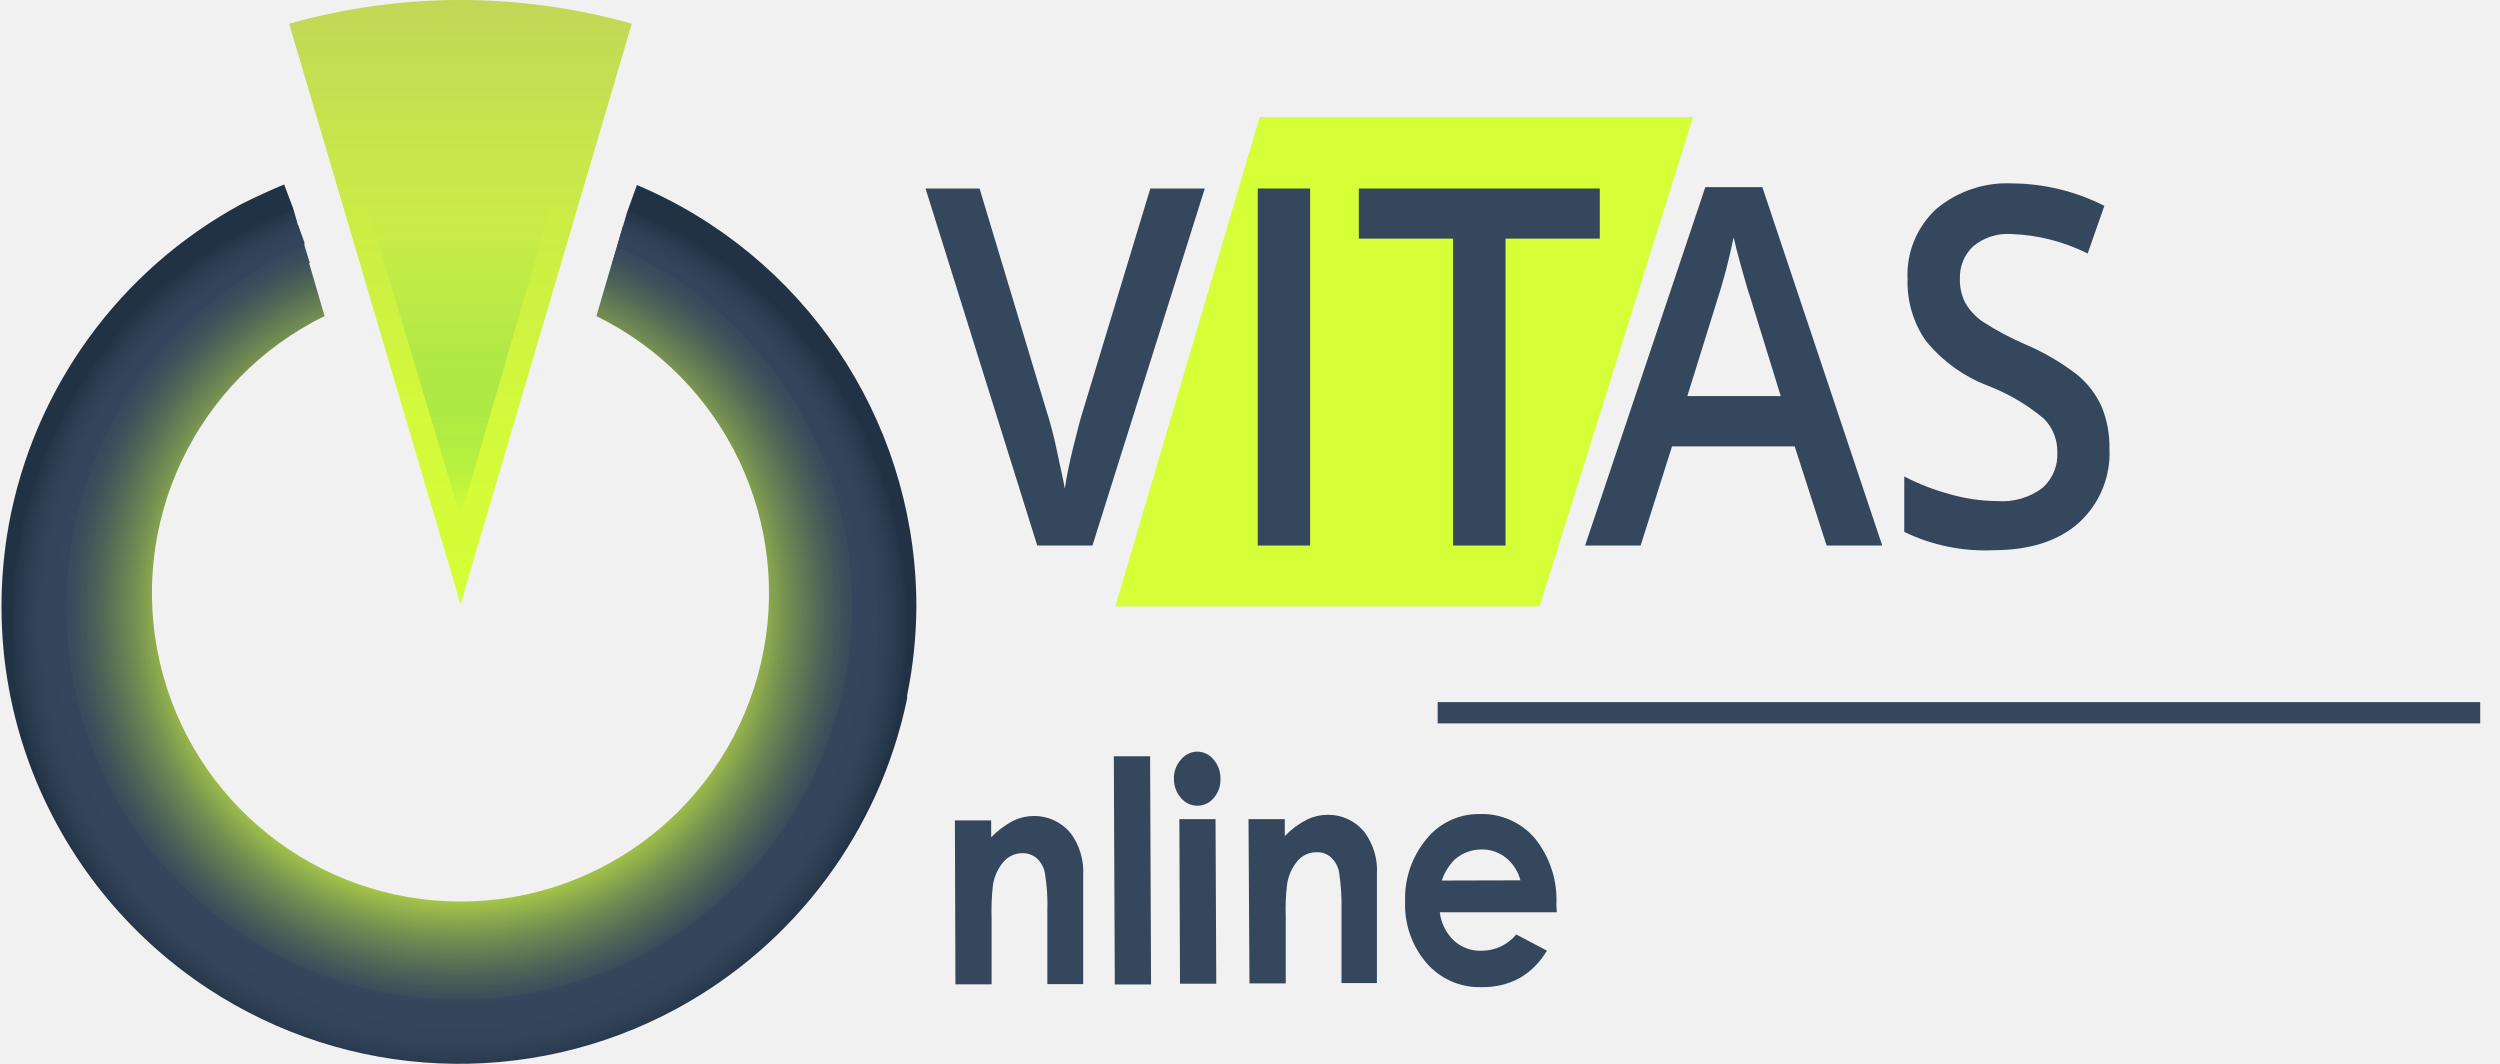
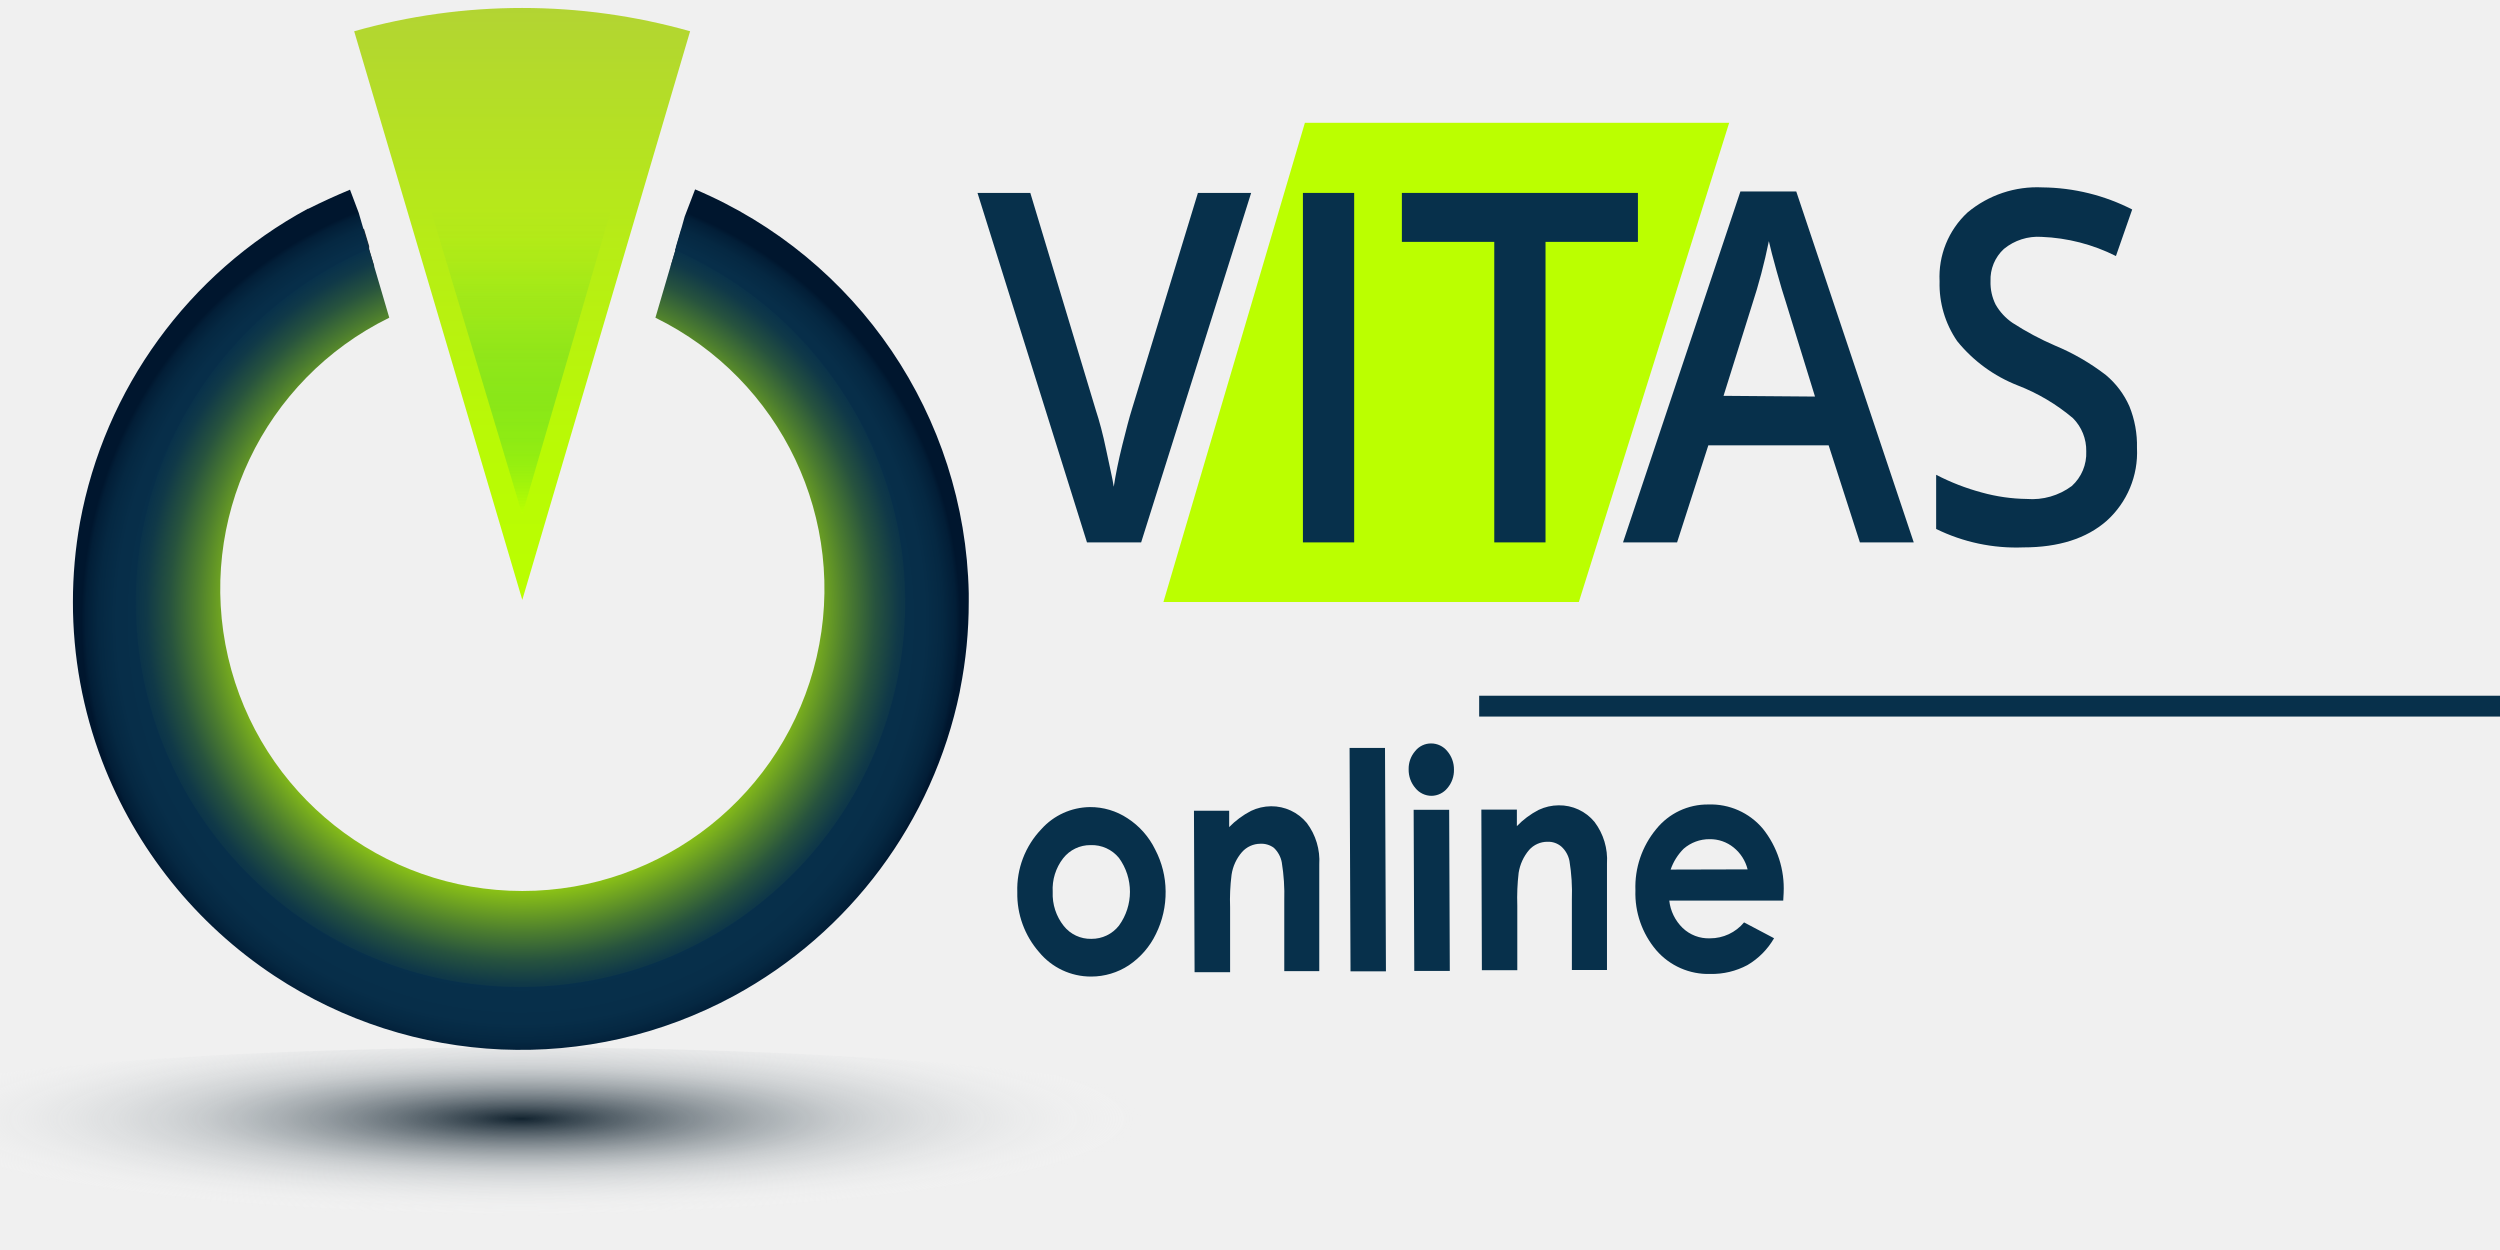
- <svg xmlns="http://www.w3.org/2000/svg" viewBox="0 0 235 100.01">
+ <svg xmlns="http://www.w3.org/2000/svg" id="b09b7ada-9851-4903-82c3-c1f35c55d00a" data-name="Logo VitasOnLine" viewBox="0 0 240 120">
  <defs>
-     <style>.faaf435f-2a8e-42ae-98c0-cc6b91a921b3{fill:#d0ff20;}.a5231a89-ae24-4e8e-ac7d-442b16502097{fill:#333;}.adb07117-d37b-42d9-91cf-9405ab5431d2{fill:none;}.ea5169da-545c-4763-ac66-3d627ba3932d{fill:url(#fd326037-da5b-4464-93c8-79e1b66ea020);}.ab560e29-c01f-4e55-ac76-915af3dc875d{fill:url(#b506348c-18bf-4e10-9eeb-f6faf1907054);}.b21ec250-7d82-40aa-aad5-0691e7b78902{fill:url(#a5be4f6c-b8c6-468c-b122-98ee7a9aa47c);}.a9b4a81e-969c-4907-89d6-26dd7ccac2a5{fill:url(#bbbcd52b-e929-4526-9215-567687b9bdb6);}.b04ef2e3-8703-4c28-9dfb-4fe0011a0d86{fill:#1f334b;}.ea94ac9b-ddd4-4aff-9f13-004a162dfc66{fill:#fff;opacity:0.1;}</style>
-     <radialGradient id="fd326037-da5b-4464-93c8-79e1b66ea020" cx="43.29" cy="57.54" r="37.61" gradientUnits="userSpaceOnUse">
-       <stop offset="0.63" stop-color="#d5ff2a" />
-       <stop offset="0.73" stop-color="#97ba35" />
-       <stop offset="0.82" stop-color="#63803f" />
-       <stop offset="0.9" stop-color="#3e5645" />
-       <stop offset="0.96" stop-color="#273c49" />
-       <stop offset="1" stop-color="#1f334b" />
+     <style>.bdeaf1c6-824b-41e3-be11-9acdf23d6933{fill:#bf0;}.fe2eaba4-58cc-42de-9b83-61de8800b05d{fill:url(#a617d6e6-a5eb-455f-966a-60e53f53cedb);}.b6847bd0-7d6a-4531-8837-f622ec09c1c8{fill:#303030;}.ff2a0dca-4e5d-4d25-86f8-aba15c9ac755{fill:none;}.a059c83c-070b-4cf1-81c5-5e679d4c7034{fill:url(#b4d8da44-b622-45b7-8beb-a8ee907b648c);}.b5ab8867-9119-44cb-b3b4-376564e3049f{fill:url(#b3658e2f-ce49-46c9-93be-fb0083a5d4f8);}.a1922fd7-add4-4693-9e97-3c83ea233e7b{fill:url(#ff96aee1-fb8b-4642-9dc0-f1c2c7e47bbf);}.f291dd92-8f71-42d8-b6e2-4ece9e8b1170{fill:url(#b8ce5d51-f9b4-4079-b8cf-05f472af7ee0);}.b72aa0f4-4ca4-4c00-98e0-0cb0fe540f5b{fill:#07304b;}</style>
+     <radialGradient id="a617d6e6-a5eb-455f-966a-60e53f53cedb" cx="16.38" cy="-489.05" r="42.66" gradientTransform="translate(26.94 215) scale(1.41 0.22)" gradientUnits="userSpaceOnUse">
+       <stop offset="0" stop-color="#12232f" />
+       <stop offset="0.53" stop-color="#9ba3a8" stop-opacity="0.42" />
+       <stop offset="1" stop-color="#fff" stop-opacity="0" />
    </radialGradient>
-     <radialGradient id="b506348c-18bf-4e10-9eeb-f6faf1907054" cx="43.14" cy="58.67" r="42.17" gradientUnits="userSpaceOnUse">
-       <stop offset="0.82" stop-color="#1f334b" />
-       <stop offset="0.93" stop-color="#1d3149" />
-       <stop offset="0.96" stop-color="#182b42" />
-       <stop offset="0.99" stop-color="#0f2137" />
-       <stop offset="1" stop-color="#0a1c31" />
+     <radialGradient id="b4d8da44-b622-45b7-8beb-a8ee907b648c" cx="50.15" cy="58.33" r="37.61" gradientUnits="userSpaceOnUse">
+       <stop offset="0.63" stop-color="#c2ff00" />
+       <stop offset="0.74" stop-color="#81b71a" />
+       <stop offset="0.83" stop-color="#4c7d2f" />
+       <stop offset="0.9" stop-color="#27533e" />
+       <stop offset="0.96" stop-color="#103948" />
+       <stop offset="1" stop-color="#07304b" />
    </radialGradient>
-     <linearGradient id="a5be4f6c-b8c6-468c-b122-98ee7a9aa47c" x1="43.29" y1="56.8" x2="43.29" y2="-1.56" gradientUnits="userSpaceOnUse">
-       <stop offset="0" stop-color="#d0ff20" />
-       <stop offset="0.28" stop-color="#cefa25" />
-       <stop offset="0.62" stop-color="#c6ea32" />
-       <stop offset="1" stop-color="#bbd147" />
+     <radialGradient id="b3658e2f-ce49-46c9-93be-fb0083a5d4f8" cx="50" cy="59.46" r="42.17" gradientUnits="userSpaceOnUse">
+       <stop offset="0.82" stop-color="#07304b" />
+       <stop offset="0.92" stop-color="#072e49" />
+       <stop offset="0.96" stop-color="#052842" />
+       <stop offset="0.99" stop-color="#021e37" />
+       <stop offset="1" stop-color="#00162e" />
+     </radialGradient>
+     <linearGradient id="ff96aee1-fb8b-4642-9dc0-f1c2c7e47bbf" x1="50.14" y1="57.59" x2="50.14" y2="-0.77" gradientUnits="userSpaceOnUse">
+       <stop offset="0" stop-color="#baff00" />
+       <stop offset="0.25" stop-color="#b9fa05" />
+       <stop offset="0.57" stop-color="#b7ed15" />
+       <stop offset="0.93" stop-color="#b3d72f" />
+       <stop offset="1" stop-color="#b2d235" />
    </linearGradient>
-     <linearGradient id="bbbcd52b-e929-4526-9215-567687b9bdb6" x1="43.15" y1="48.59" x2="43.15" y2="18.78" gradientUnits="userSpaceOnUse">
-       <stop offset="0" stop-color="#d0ff20" />
-       <stop offset="0.01" stop-color="#cefe21" stop-opacity="0.99" />
-       <stop offset="0.17" stop-color="#a4ea2e" stop-opacity="0.73" />
-       <stop offset="0.34" stop-color="#80d83a" stop-opacity="0.51" />
-       <stop offset="0.49" stop-color="#62ca43" stop-opacity="0.33" />
-       <stop offset="0.64" stop-color="#4bbf4a" stop-opacity="0.18" />
-       <stop offset="0.78" stop-color="#3ab750" stop-opacity="0.08" />
-       <stop offset="0.9" stop-color="#30b253" stop-opacity="0.02" />
-       <stop offset="1" stop-color="#2db054" stop-opacity="0" />
+     <linearGradient id="b8ce5d51-f9b4-4079-b8cf-05f472af7ee0" x1="50" y1="49.39" x2="50" y2="19.57" gradientUnits="userSpaceOnUse">
+       <stop offset="0" stop-color="#baff00" />
+       <stop offset="0.01" stop-color="#b8fe01" stop-opacity="0.99" />
+       <stop offset="0.17" stop-color="#88ea15" stop-opacity="0.73" />
+       <stop offset="0.34" stop-color="#5ed925" stop-opacity="0.51" />
+       <stop offset="0.49" stop-color="#3dca33" stop-opacity="0.33" />
+       <stop offset="0.64" stop-color="#22bf3e" stop-opacity="0.18" />
+       <stop offset="0.78" stop-color="#0fb746" stop-opacity="0.08" />
+       <stop offset="0.9" stop-color="#04b34a" stop-opacity="0.02" />
+       <stop offset="1" stop-color="#00b14c" stop-opacity="0" />
    </linearGradient>
  </defs>
-   <g id="e0413275-3848-432c-b772-a18e84bfcd10" data-name="Слой 2">
-     <g id="b66a8367-edc0-4af3-b537-5bc6f04af32d" data-name="Слой 1">
-       <polygon class="faaf435f-2a8e-42ae-98c0-cc6b91a921b3" points="118.41 11 159.15 11 144.72 57 104.84 57 118.41 11" />
-       <path class="a5231a89-ae24-4e8e-ac7d-442b16502097" d="M58.56,21.23l-.49,1.66,0,.05-.06.25s0,0,0,0l-.49,1.62A35.17,35.17,0,0,1,79,52.5a32.77,32.77,0,0,1,.31,4.66c0,19.43-16.23,35.25-36.19,35.25S7,76.59,7,57.16a34.51,34.51,0,0,1,1.12-8.77,35.27,35.27,0,0,1,21-23.68l-.5-1.63,0-.14,0-.15L28,21.12a38.52,38.52,0,0,0-4.34,70.05A40.89,40.89,0,0,0,60.18,92.4s.06,0,.09,0a38.54,38.54,0,0,0-1.71-71.13Z" />
-       <polyline class="adb07117-d37b-42d9-91cf-9405ab5431d2" points="29.05 24.71 28.55 23.08 28.52 22.94 28.48 22.79 28.46 22.79 27.98 21.12" />
-       <path class="adb07117-d37b-42d9-91cf-9405ab5431d2" d="M58.56,21.23l-.49,1.66,0,.05-.07.25s0,0,0,0l-.48,1.62" />
-       <path class="ea5169da-545c-4763-ac66-3d627ba3932d" d="M80.9,57.54a37.62,37.62,0,1,1-52.39-34.6l.54,1.77h0l1.46,5a29,29,0,1,0,25.55,0l1.43-4.87h0l.56-1.87A37.6,37.6,0,0,1,80.81,55C80.87,55.82,80.9,56.68,80.9,57.54Z" />
-       <path class="ab560e29-c01f-4e55-ac76-915af3dc875d" d="M86.13,56.14A43,43,0,0,0,59.87,17.39L58.93,20l-.29,1-.08.26-.49,1.66,0,.05-.06.25a36.93,36.93,0,1,1-29.44-.11l0-.14,0-.15L28,21.12l-.09-.26v-.05l-.36-1.24-.84-2.23c-1.37.57-2.69,1.18-4,1.83l0,0A43.14,43.14,0,0,0,.82,49.36s0,0,0,0A43.23,43.23,0,0,0,.14,57a42.71,42.71,0,0,0,2.8,15.26A43.26,43.26,0,0,0,19.49,92.89,42.94,42.94,0,0,0,63.6,94.82l0,0A43.12,43.12,0,0,0,85.27,65.66c0-.1,0-.19,0-.29A42.81,42.81,0,0,0,86.14,57C86.14,56.71,86.14,56.43,86.13,56.14Z" />
-       <path class="b21ec250-7d82-40aa-aad5-0691e7b78902" d="M43.29,56.8,59.39,2.23a59.27,59.27,0,0,0-32.21,0Z" />
-       <polygon class="a9b4a81e-969c-4907-89d6-26dd7ccac2a5" points="34.57 19.57 43.29 48.59 51.73 19.57 34.57 19.57" />
-       <path class="b04ef2e3-8703-4c28-9dfb-4fe0011a0d86" d="M108.13,17.72h5.12L102.69,51.28H97.5L87,17.72h5.08l6.28,20.87c.33,1,.68,2.28,1,3.84s.61,2.74.73,3.5c.17-1.16.45-2.51.82-4s.67-2.66.91-3.39Z" />
-       <path class="b04ef2e3-8703-4c28-9dfb-4fe0011a0d86" d="M118.23,51.28V17.72h4.92V51.28Z" />
-       <path class="b04ef2e3-8703-4c28-9dfb-4fe0011a0d86" d="M141.52,51.28h-4.93V22.43h-8.86V17.72h22.65v4.71h-8.86Z" />
-       <path class="b04ef2e3-8703-4c28-9dfb-4fe0011a0d86" d="M171.7,51.28l-3-9.32H157.17l-2.95,9.32H149L160.3,17.59h5.36l11.27,33.69Zm-4.31-14.05-2.82-9.13c-.21-.61-.5-1.58-.86-2.89s-.62-2.28-.75-2.89a56.63,56.63,0,0,1-1.63,6.17l-2.72,8.74Z" />
-       <path class="b04ef2e3-8703-4c28-9dfb-4fe0011a0d86" d="M198.29,42.17a8.85,8.85,0,0,1-2.91,7c-1.93,1.7-4.61,2.55-8,2.55A17.42,17.42,0,0,1,179,50V44.79a21.38,21.38,0,0,0,4.38,1.69,16.42,16.42,0,0,0,4.31.62A6.31,6.31,0,0,0,192,45.86a4.2,4.2,0,0,0,1.39-3.32,4.38,4.38,0,0,0-1.27-3.19,18.53,18.53,0,0,0-5.28-3.1A13.93,13.93,0,0,1,181,32a9.64,9.64,0,0,1-1.69-5.74A8.43,8.43,0,0,1,182,19.65a10.36,10.36,0,0,1,7.19-2.41,19.45,19.45,0,0,1,8.62,2.11l-1.57,4.48A17.31,17.31,0,0,0,189.1,22a5.08,5.08,0,0,0-3.63,1.16,4,4,0,0,0-1.24,3.06,4.72,4.72,0,0,0,.5,2.24,5.49,5.49,0,0,0,1.62,1.76,27.39,27.39,0,0,0,4.09,2.18,21.81,21.81,0,0,1,4.86,2.86,8.3,8.3,0,0,1,2.27,3A10,10,0,0,1,198.29,42.17Z" />
-       <rect class="b04ef2e3-8703-4c28-9dfb-4fe0011a0d86" x="135.14" y="66" width="98" height="2" />
-       <path class="b04ef2e3-8703-4c28-9dfb-4fe0011a0d86" d="M89.76,77.12h3.41v1.58a8.39,8.39,0,0,1,2.09-1.56,4.56,4.56,0,0,1,1.92-.44,4.45,4.45,0,0,1,3.44,1.59,6.07,6.07,0,0,1,1.2,4l0,10.22-3.37,0,0-6.78a18.83,18.83,0,0,0-.23-3.68,2.59,2.59,0,0,0-.77-1.38,2,2,0,0,0-1.34-.47,2.33,2.33,0,0,0-1.77.8,4.39,4.39,0,0,0-1,2.18,21,21,0,0,0-.13,3.14l0,6.21h-3.4Z" />
-       <path class="b04ef2e3-8703-4c28-9dfb-4fe0011a0d86" d="M104.7,71.09l3.41,0,.09,21.45h-3.41Z" />
-       <path class="b04ef2e3-8703-4c28-9dfb-4fe0011a0d86" d="M112.53,70.65a2,2,0,0,1,1.54.74,2.63,2.63,0,0,1,.65,1.79A2.57,2.57,0,0,1,114.1,75a2,2,0,0,1-1.52.74A2,2,0,0,1,111,75a2.68,2.68,0,0,1-.65-1.81,2.53,2.53,0,0,1,.63-1.75A2,2,0,0,1,112.53,70.65ZM110.86,77h3.4l.07,15.47-3.41,0Z" />
-       <path class="b04ef2e3-8703-4c28-9dfb-4fe0011a0d86" d="M117.36,77l3.41,0v1.59a7.94,7.94,0,0,1,2.1-1.56,4.49,4.49,0,0,1,1.92-.44,4.38,4.38,0,0,1,3.44,1.59,6,6,0,0,1,1.2,4l0,10.23H126.1l0-6.77a20.56,20.56,0,0,0-.23-3.68,2.57,2.57,0,0,0-.77-1.38,1.9,1.9,0,0,0-1.34-.47,2.32,2.32,0,0,0-1.77.79,4.47,4.47,0,0,0-1,2.19,19.54,19.54,0,0,0-.13,3.14l0,6.21h-3.41Z" />
-       <path class="b04ef2e3-8703-4c28-9dfb-4fe0011a0d86" d="M146.34,85.75l-11,0a4.38,4.38,0,0,0,1.28,2.62,3.64,3.64,0,0,0,2.63,1,4.24,4.24,0,0,0,3.28-1.53l2.88,1.52a7.19,7.19,0,0,1-2.56,2.58,7.26,7.26,0,0,1-3.56.85,6.56,6.56,0,0,1-5.21-2.28,8.39,8.39,0,0,1-2-5.74,8.71,8.71,0,0,1,2-5.89,6.3,6.3,0,0,1,5-2.36,6.53,6.53,0,0,1,5.22,2.31,9.17,9.17,0,0,1,2,6.18Zm-3.42-3a4,4,0,0,0-1.34-2.1,3.53,3.53,0,0,0-2.31-.8,3.8,3.8,0,0,0-2.5.92,5.07,5.07,0,0,0-1.24,2Z" />
-       <rect class="ea94ac9b-ddd4-4aff-9f13-004a162dfc66" y="0.01" width="235" height="100" />
-     </g>
-   </g>
+   <polygon class="bdeaf1c6-824b-41e3-be11-9acdf23d6933" points="125.27 11.79 166 11.79 151.57 57.79 111.69 57.79 125.27 11.79" />
+   <ellipse class="fe2eaba4-58cc-42de-9b83-61de8800b05d" cx="50" cy="108.78" rx="70" ry="8.22" />
+   <path class="b6847bd0-7d6a-4531-8837-f622ec09c1c8" d="M65.42,22l-.49,1.66,0,.05-.07.25s0,0,0,0l-.48,1.62A35.17,35.17,0,0,1,85.88,53.29,34.3,34.3,0,0,1,86.19,58C86.19,77.38,70,93.2,50,93.2S13.81,77.38,13.81,58a34.51,34.51,0,0,1,1.12-8.77,35.28,35.28,0,0,1,21-23.68l-.49-1.63,0-.14,0-.15-.5-1.67A38.52,38.52,0,0,0,30.5,92,40.89,40.89,0,0,0,67,93.19l.09,0A38.54,38.54,0,0,0,65.42,22Z" />
+   <polyline class="ff2a0dca-4e5d-4d25-86f8-aba15c9ac755" points="35.9 25.5 35.41 23.87 35.37 23.73 35.33 23.58 35.32 23.58 34.83 21.91" />
+   <path class="ff2a0dca-4e5d-4d25-86f8-aba15c9ac755" d="M65.42,22l-.49,1.66,0,.05-.07.25s0,0,0,0l-.48,1.62" />
+   <path class="a059c83c-070b-4cf1-81c5-5e679d4c7034" d="M87.76,58.33a37.62,37.62,0,1,1-52.39-34.6l.53,1.77h0l1.47,5a29,29,0,1,0,25.55,0l1.43-4.87h0l.56-1.87a37.63,37.63,0,0,1,22.76,32C87.73,56.61,87.76,57.47,87.76,58.33Z" />
+   <path class="b5ab8867-9119-44cb-b3b4-376564e3049f" d="M93,56.93A43.05,43.05,0,0,0,66.73,18.18l-1,2.61-.28,1-.08.26-.49,1.66,0,.05-.07.25a36.93,36.93,0,1,1-29.43-.11l0-.14,0-.15-.5-1.67-.08-.26v0l-.36-1.24-.84-2.23c-1.37.57-2.7,1.18-4,1.83l-.05,0A43.13,43.13,0,0,0,7.68,50.15s0,0,0,0A43.23,43.23,0,0,0,7,57.79,42.71,42.71,0,0,0,9.8,73.05,43.24,43.24,0,0,0,26.34,93.68a42.94,42.94,0,0,0,44.11,1.93l0,0A43.15,43.15,0,0,0,92.13,66.45a2.93,2.93,0,0,1,.05-.29A42.81,42.81,0,0,0,93,57.79C93,57.5,93,57.22,93,56.93Z" />
+   <path class="a1922fd7-add4-4693-9e97-3c83ea233e7b" d="M50.14,57.59,66.25,3A59.27,59.27,0,0,0,34,3Z" />
+   <polygon class="f291dd92-8f71-42d8-b6e2-4ece9e8b1170" points="41.42 20.37 50.14 49.39 58.59 20.37 41.42 20.37" />
+   <path class="b72aa0f4-4ca4-4c00-98e0-0cb0fe540f5b" d="M115,18.52h5.11L109.55,52.07h-5.2L93.84,18.52h5.07l6.29,20.86c.33,1,.68,2.28,1,3.84s.61,2.74.72,3.51c.18-1.17.45-2.51.82-4s.68-2.67.91-3.4Z" />
+   <path class="b72aa0f4-4ca4-4c00-98e0-0cb0fe540f5b" d="M125.08,52.07V18.52H130V52.07Z" />
+   <path class="b72aa0f4-4ca4-4c00-98e0-0cb0fe540f5b" d="M148.37,52.07h-4.92V23.22h-8.87v-4.7h22.66v4.7h-8.87Z" />
+   <path class="b72aa0f4-4ca4-4c00-98e0-0cb0fe540f5b" d="M178.55,52.07l-3-9.32H164l-3,9.32h-5.19l11.27-33.69h5.36l11.28,33.69Zm-4.31-14-2.82-9.14c-.21-.61-.49-1.58-.86-2.89s-.61-2.28-.75-2.89a54.43,54.43,0,0,1-1.63,6.17L165.46,38Z" />
+   <path class="b72aa0f4-4ca4-4c00-98e0-0cb0fe540f5b" d="M205.15,43a8.83,8.83,0,0,1-2.91,7q-2.91,2.55-8,2.55a17.43,17.43,0,0,1-8.37-1.77V45.58a21.63,21.63,0,0,0,4.38,1.7,17,17,0,0,0,4.32.62,6.4,6.4,0,0,0,4.32-1.24,4.24,4.24,0,0,0,1.39-3.33A4.39,4.39,0,0,0,199,40.14,18.62,18.62,0,0,0,193.7,37a14.06,14.06,0,0,1-5.81-4.25,9.64,9.64,0,0,1-1.69-5.74,8.43,8.43,0,0,1,2.68-6.61,10.41,10.41,0,0,1,7.2-2.41,19.32,19.32,0,0,1,8.61,2.12l-1.56,4.47A17.35,17.35,0,0,0,196,22.74a5.16,5.16,0,0,0-3.63,1.16A4,4,0,0,0,191.09,27a4.72,4.72,0,0,0,.49,2.24A5.32,5.32,0,0,0,193.21,31a27.67,27.67,0,0,0,4.08,2.18A21.51,21.51,0,0,1,202.16,36a8.24,8.24,0,0,1,2.26,3A10,10,0,0,1,205.15,43Z" />
+   <rect class="b72aa0f4-4ca4-4c00-98e0-0cb0fe540f5b" x="142" y="66.79" width="98" height="2" />
+   <path class="b72aa0f4-4ca4-4c00-98e0-0cb0fe540f5b" d="M104.63,77.48a6.47,6.47,0,0,1,3.62,1.08,7.46,7.46,0,0,1,2.65,3,8.76,8.76,0,0,1,1,4,9,9,0,0,1-.93,4.1,7.58,7.58,0,0,1-2.59,3,6.58,6.58,0,0,1-3.63,1.09,6.44,6.44,0,0,1-5-2.35,8.47,8.47,0,0,1-2.09-5.75,8.36,8.36,0,0,1,2.31-6.05A6.36,6.36,0,0,1,104.63,77.48Zm.07,3.65a3.3,3.3,0,0,0-2.64,1.27,4.82,4.82,0,0,0-1,3.23,4.9,4.9,0,0,0,1.06,3.26,3.27,3.27,0,0,0,2.65,1.24,3.32,3.32,0,0,0,2.65-1.27,5.53,5.53,0,0,0,0-6.5A3.36,3.36,0,0,0,104.7,81.13Z" />
+   <path class="b72aa0f4-4ca4-4c00-98e0-0cb0fe540f5b" d="M114.62,77.83H118V79.4a8.24,8.24,0,0,1,2.09-1.55,4.58,4.58,0,0,1,1.93-.45,4.41,4.41,0,0,1,3.43,1.6,6,6,0,0,1,1.2,4l0,10.23h-3.36l0-6.78a19.2,19.2,0,0,0-.24-3.67,2.57,2.57,0,0,0-.76-1.39A2,2,0,0,0,121,81a2.37,2.37,0,0,0-1.77.8,4.27,4.27,0,0,0-1,2.18,19.19,19.19,0,0,0-.14,3.14l0,6.21-3.41,0Z" />
+   <path class="b72aa0f4-4ca4-4c00-98e0-0cb0fe540f5b" d="M129.56,71.8l3.4,0,.09,21.45h-3.4Z" />
+   <path class="b72aa0f4-4ca4-4c00-98e0-0cb0fe540f5b" d="M137.39,71.37a2,2,0,0,1,1.54.73,2.68,2.68,0,0,1,.65,1.79,2.63,2.63,0,0,1-.63,1.77,2,2,0,0,1-1.52.74,2,2,0,0,1-1.55-.74,2.68,2.68,0,0,1-.65-1.81,2.58,2.58,0,0,1,.63-1.75A1.94,1.94,0,0,1,137.39,71.37Zm-1.68,6.37h3.41l.06,15.47-3.41,0Z" />
+   <path class="b72aa0f4-4ca4-4c00-98e0-0cb0fe540f5b" d="M142.21,77.72l3.41,0v1.59a7.91,7.91,0,0,1,2.09-1.56,4.56,4.56,0,0,1,1.92-.44,4.38,4.38,0,0,1,3.44,1.59,6,6,0,0,1,1.2,4l0,10.22-3.37,0,0-6.78a18.76,18.76,0,0,0-.23-3.68,2.51,2.51,0,0,0-.77-1.38,1.92,1.92,0,0,0-1.34-.47,2.35,2.35,0,0,0-1.77.79,4.47,4.47,0,0,0-1,2.19,20.86,20.86,0,0,0-.13,3.14l0,6.21h-3.4Z" />
+   <path class="b72aa0f4-4ca4-4c00-98e0-0cb0fe540f5b" d="M171.19,86.46l-10.94,0a4.33,4.33,0,0,0,1.28,2.62,3.6,3.6,0,0,0,2.63,1,4.24,4.24,0,0,0,3.27-1.53l2.88,1.52a7.11,7.11,0,0,1-2.56,2.58,7.25,7.25,0,0,1-3.55.85A6.6,6.6,0,0,1,159,91.22a8.44,8.44,0,0,1-2-5.74,8.71,8.71,0,0,1,2-5.89,6.33,6.33,0,0,1,5-2.36,6.54,6.54,0,0,1,5.23,2.32,9.17,9.17,0,0,1,2,6.17Zm-3.42-3a3.91,3.91,0,0,0-1.34-2.1,3.58,3.58,0,0,0-2.31-.8,3.76,3.76,0,0,0-2.49.92,5.23,5.23,0,0,0-1.25,2Z" />
+   <rect class="ff2a0dca-4e5d-4d25-86f8-aba15c9ac755" y="0.4" width="240" height="120" />
</svg>
